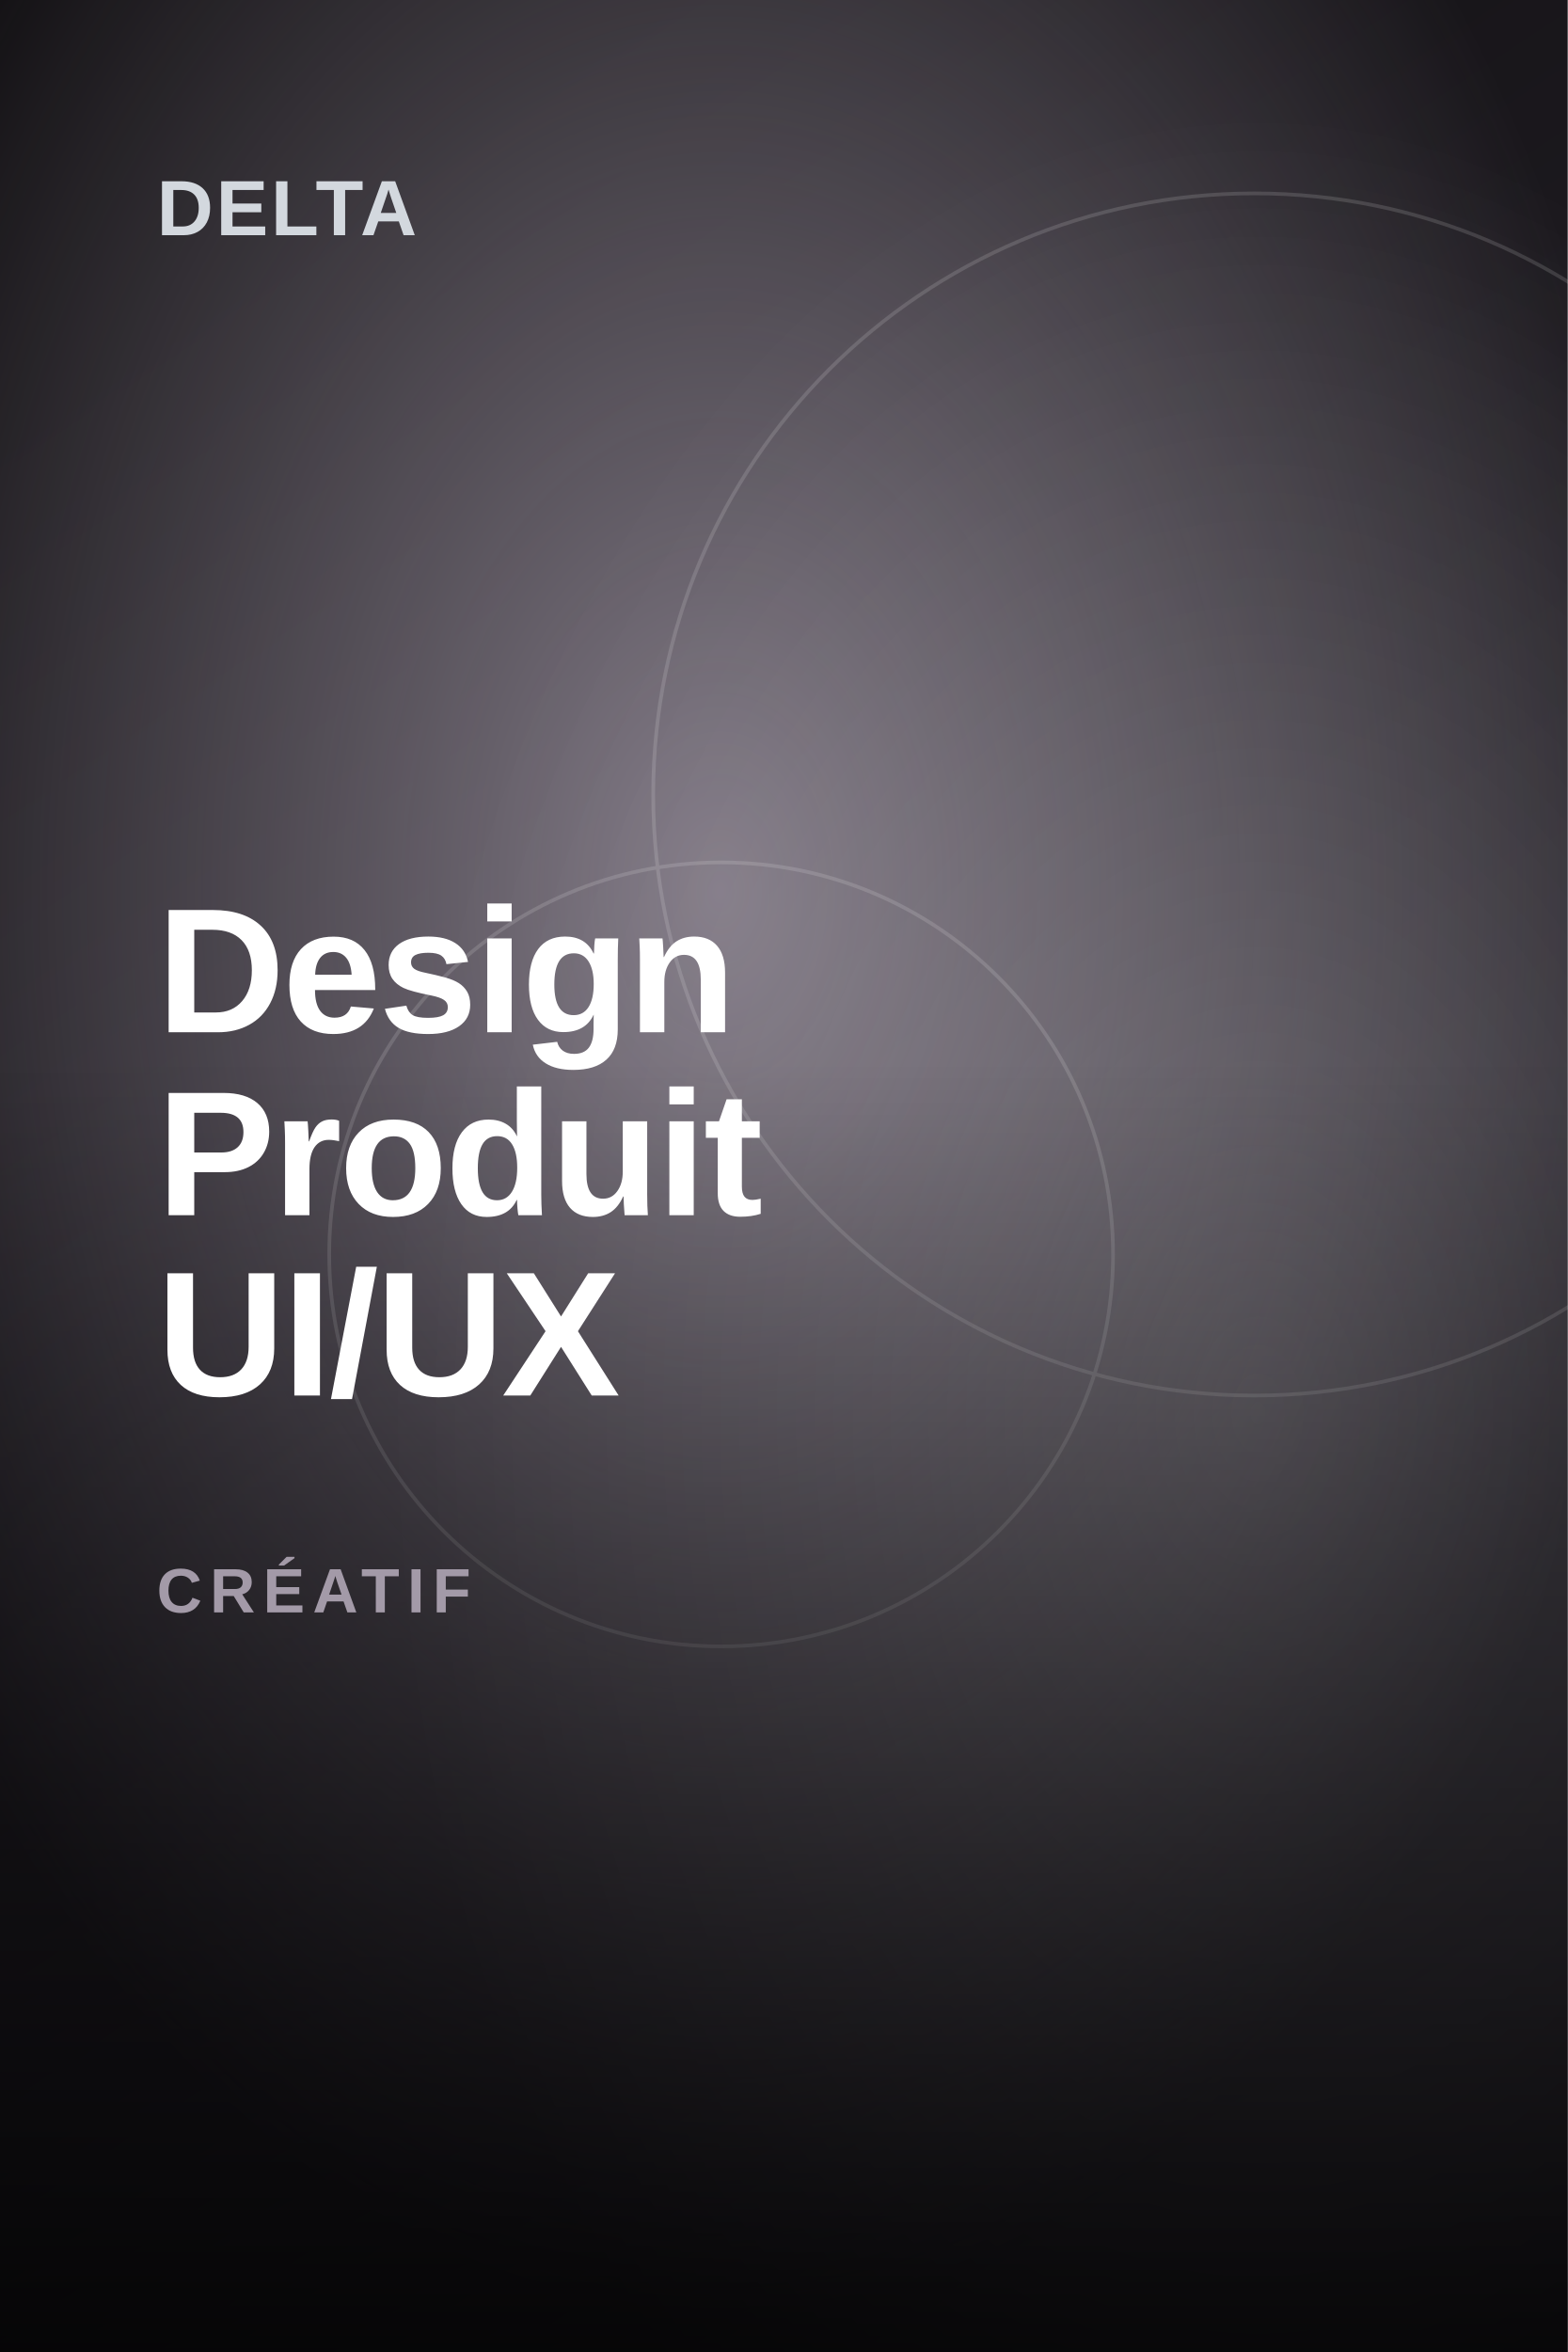
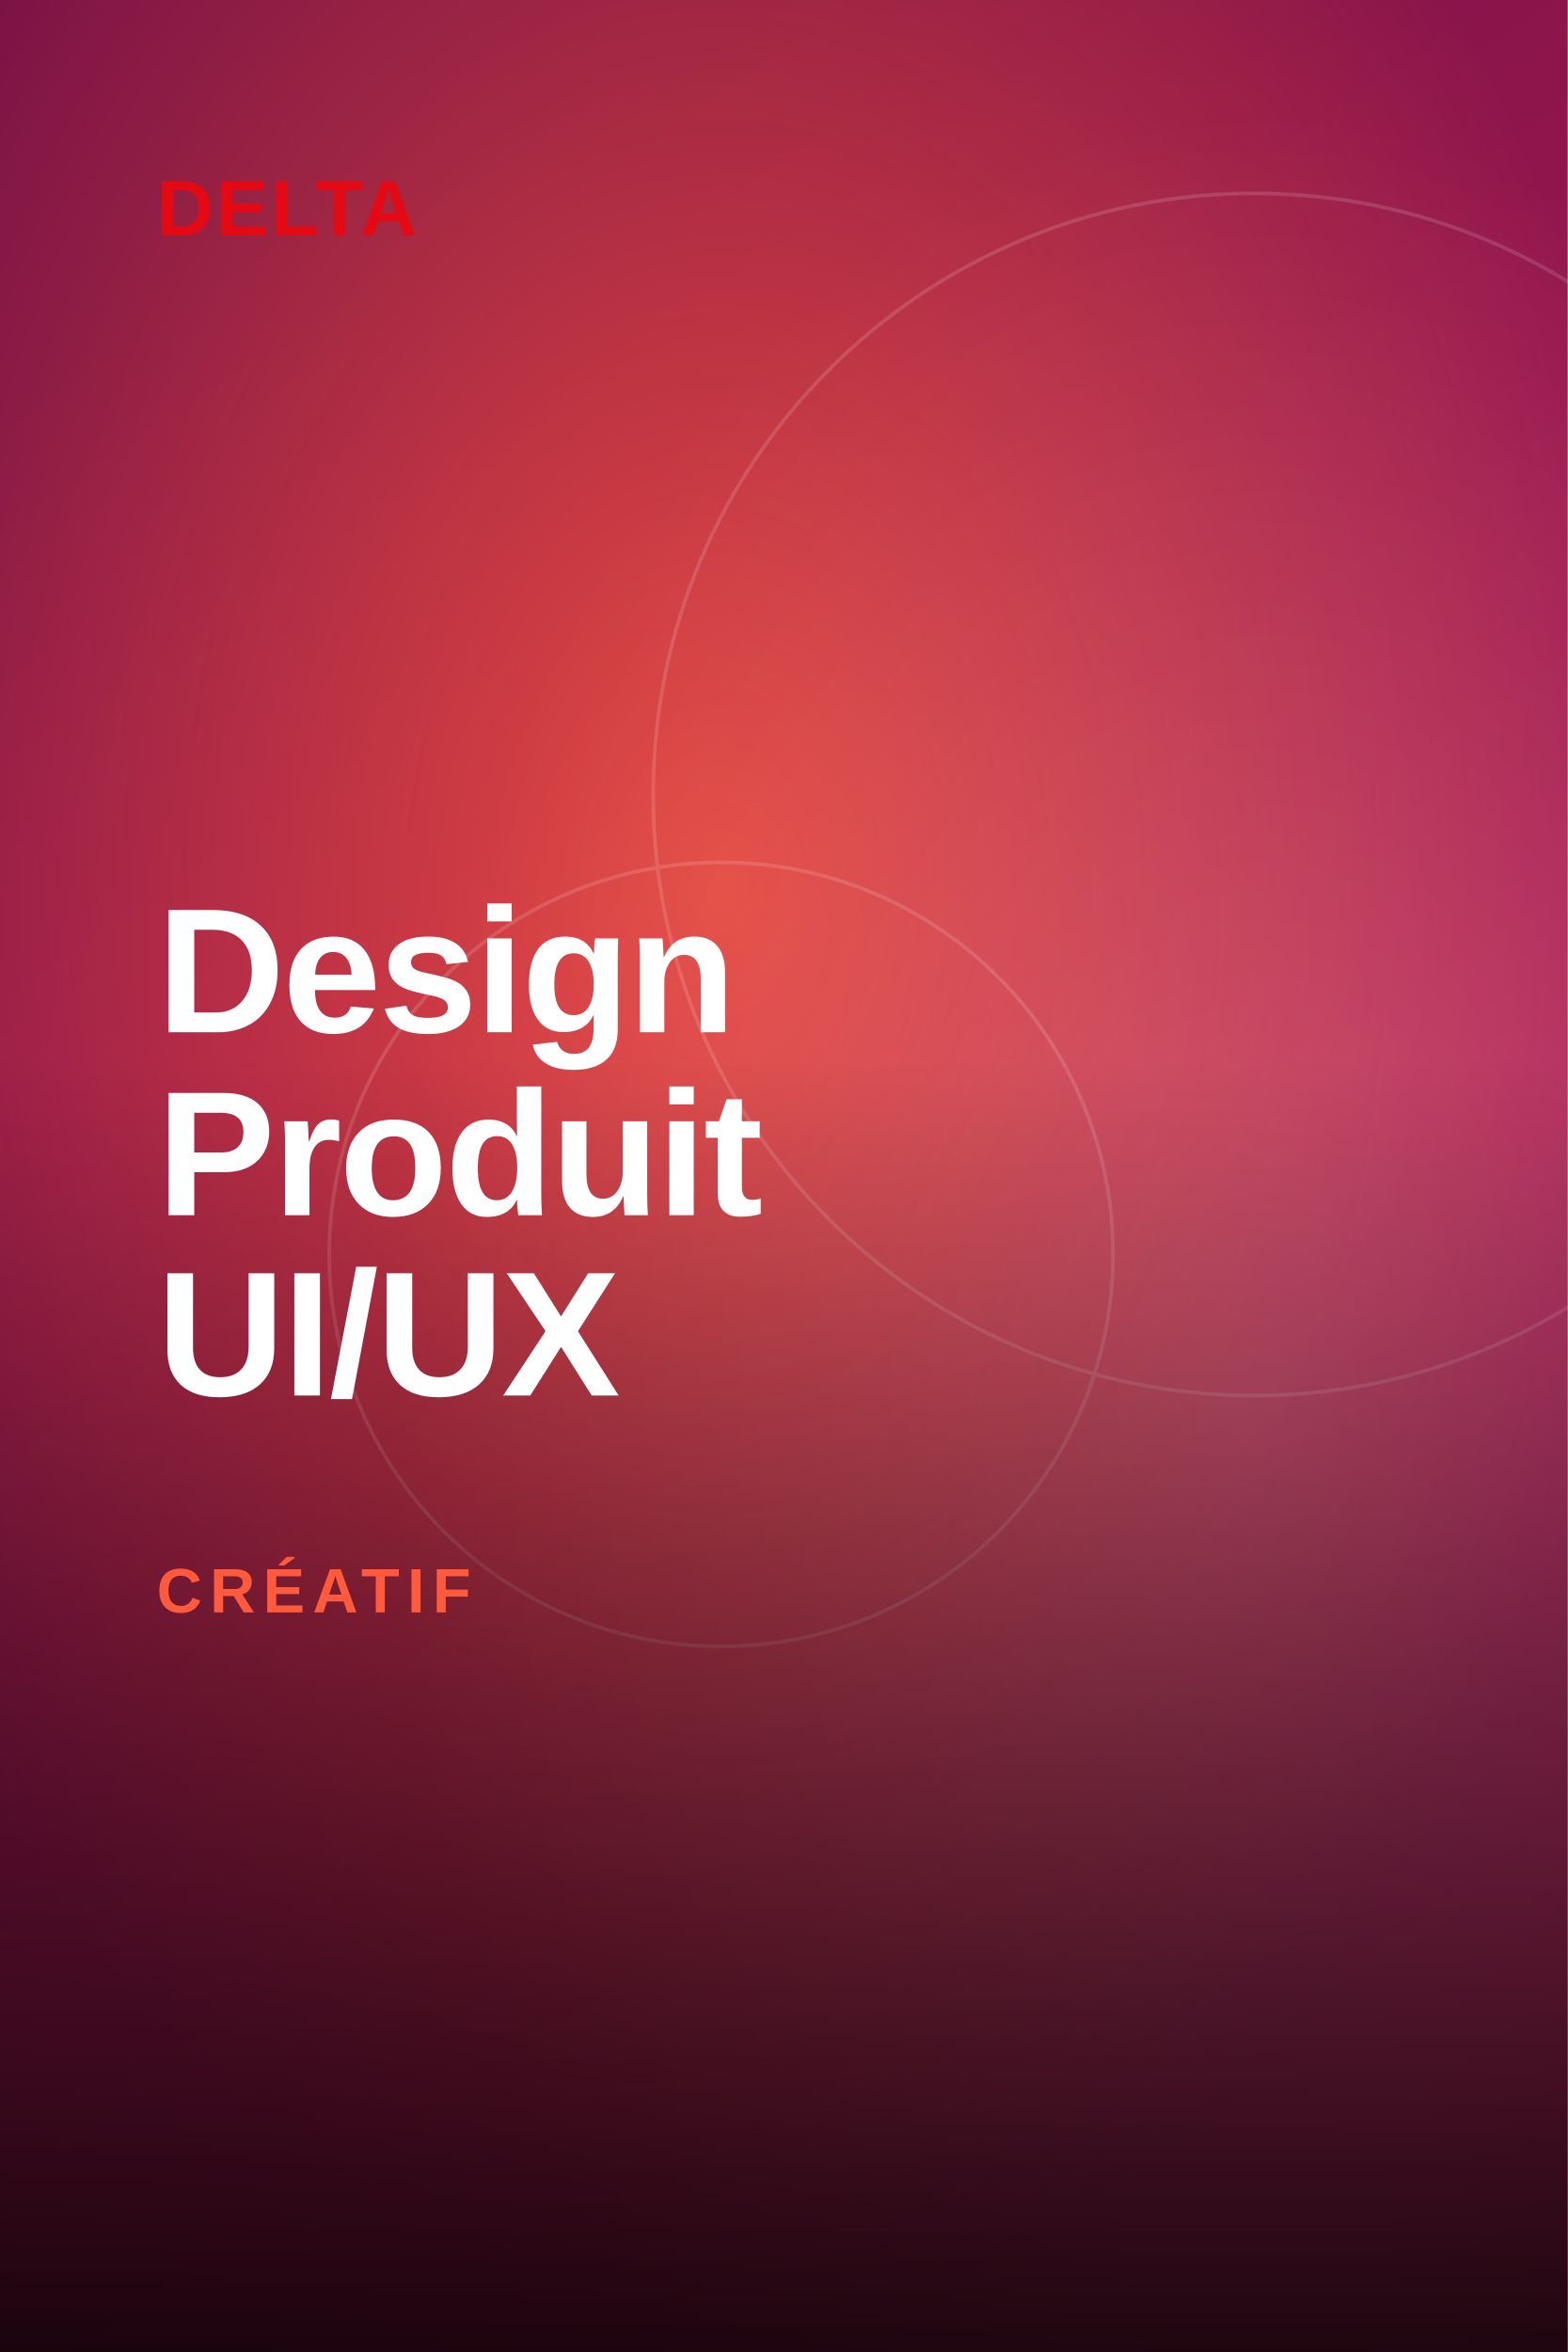
<svg xmlns="http://www.w3.org/2000/svg" width="600" height="900" viewBox="0 0 600 900">
  <defs>
    <linearGradient id="g" gradientTransform="rotate(66 0.5 0.5)">
-       <stop offset="0" stop-color="#131114" />
-       <stop offset="1" stop-color="#2b2730" />
+       <stop offset="0" stop-color="#7a1246" />
+       <stop offset="1" stop-color="#c21d5b" />
    </linearGradient>
    <radialGradient id="glow" cx="46%" cy="38%" r="60%">
-       <stop offset="0" stop-color="#a39aa8" stop-opacity="0.75" />
-       <stop offset="1" stop-color="#a39aa8" stop-opacity="0" />
+       <stop offset="0" stop-color="#ff5a3c" stop-opacity="0.75" />
+       <stop offset="1" stop-color="#ff5a3c" stop-opacity="0" />
    </radialGradient>
    <radialGradient id="glow2" cx="80%" cy="60%" r="55%">
      <stop offset="0" stop-color="#ffffff" stop-opacity="0.18" />
      <stop offset="1" stop-color="#ffffff" stop-opacity="0" />
    </radialGradient>
    <linearGradient id="vig" x1="0" y1="0" x2="0" y2="1">
      <stop offset="0.45" stop-color="#000" stop-opacity="0" />
      <stop offset="1" stop-color="#000" stop-opacity="0.85" />
    </linearGradient>
  </defs>
  <rect width="600" height="900" fill="url(#g)" />
  <rect width="600" height="900" fill="url(#glow)" />
  <rect width="600" height="900" fill="url(#glow2)" />
  <g opacity="0.14" stroke="#fff" stroke-width="1.4" fill="none">
    <circle cx="480" cy="304" r="230" />
    <circle cx="276" cy="480" r="150" />
  </g>
  <rect width="600" height="900" fill="url(#vig)" />
-   <text x="60" y="90" font-family="Arial, Helvetica, sans-serif" font-weight="800" font-size="30" letter-spacing="1" fill="#d3d8de">DELTA</text>
+   <text x="60" y="90" font-family="Arial, Helvetica, sans-serif" font-weight="800" font-size="30" letter-spacing="1" fill="#E50914">DELTA</text>
  <text font-family="Arial, Helvetica, sans-serif" font-weight="800" font-size="68" fill="#ffffff" letter-spacing="-1">
    <tspan x="60" y="395">Design</tspan>
    <tspan x="60" y="465">Produit</tspan>
    <tspan x="60" y="534">UI/UX</tspan>
  </text>
-   <text x="60" y="617" font-family="Arial, Helvetica, sans-serif" font-weight="700" font-size="24" fill="#a39aa8" letter-spacing="3">CRÉATIF</text>
+   <text x="60" y="617" font-family="Arial, Helvetica, sans-serif" font-weight="700" font-size="24" fill="#ff5a3c" letter-spacing="3">CRÉATIF</text>
</svg>
